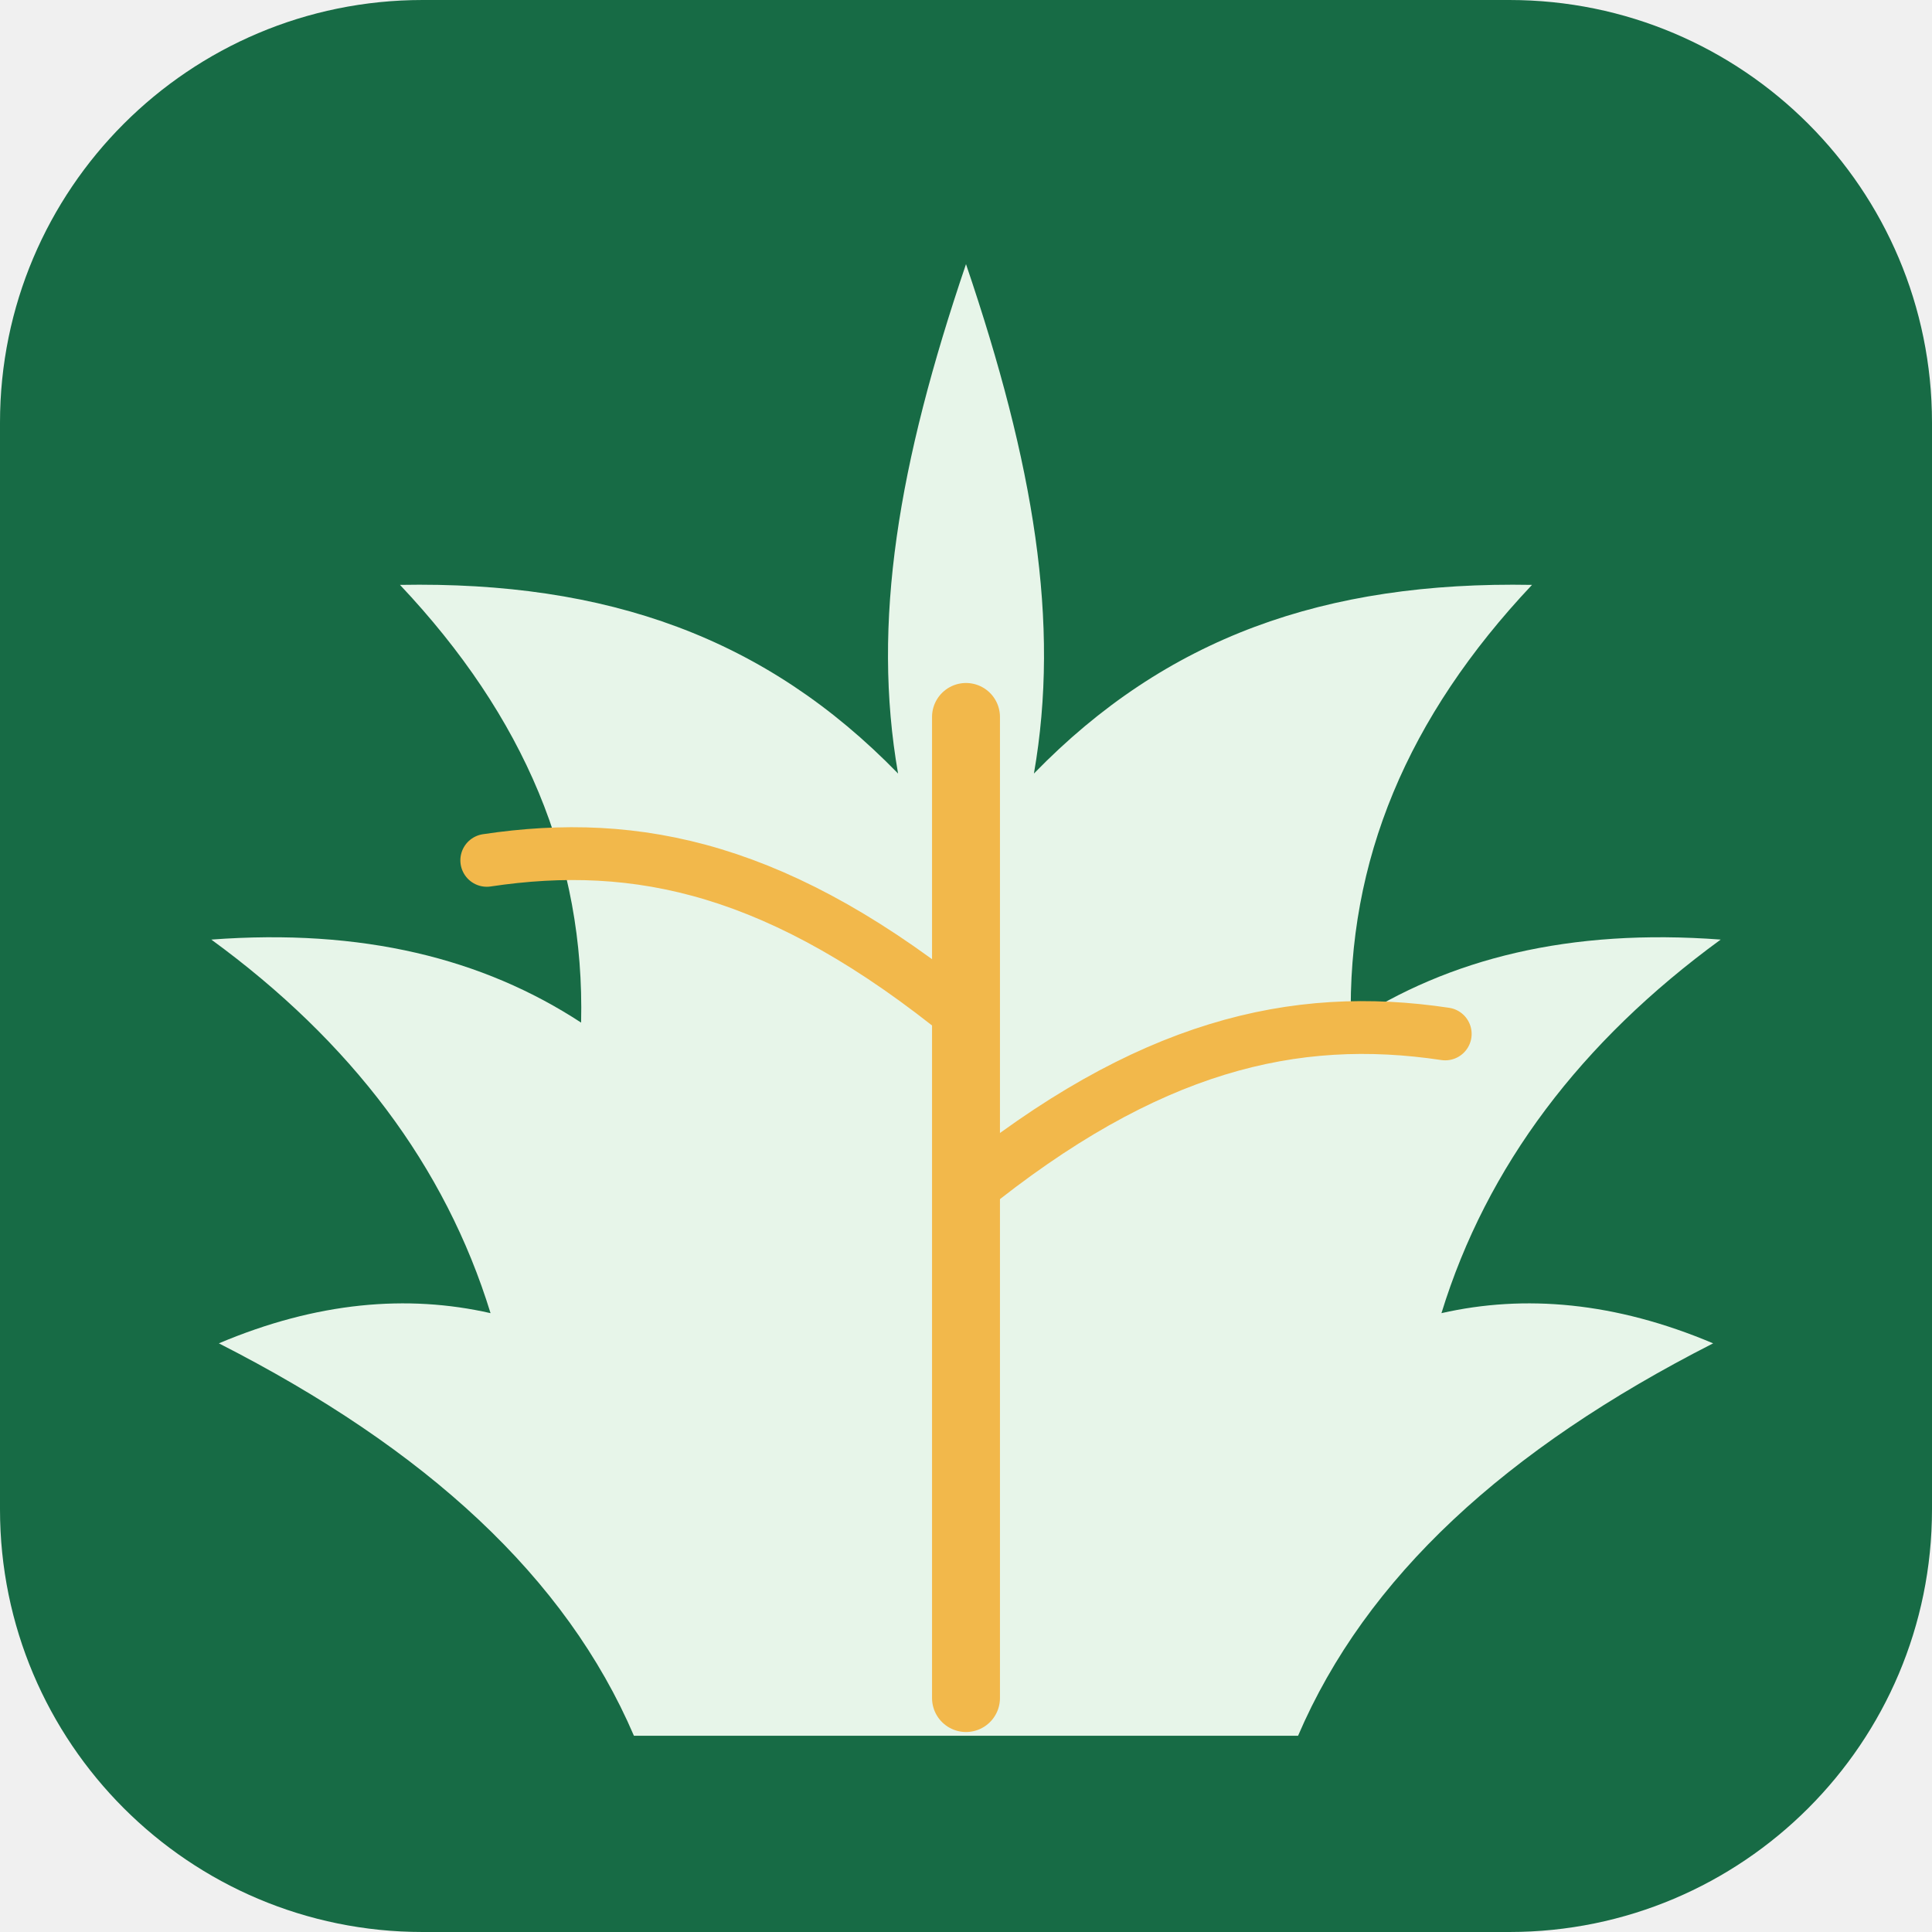
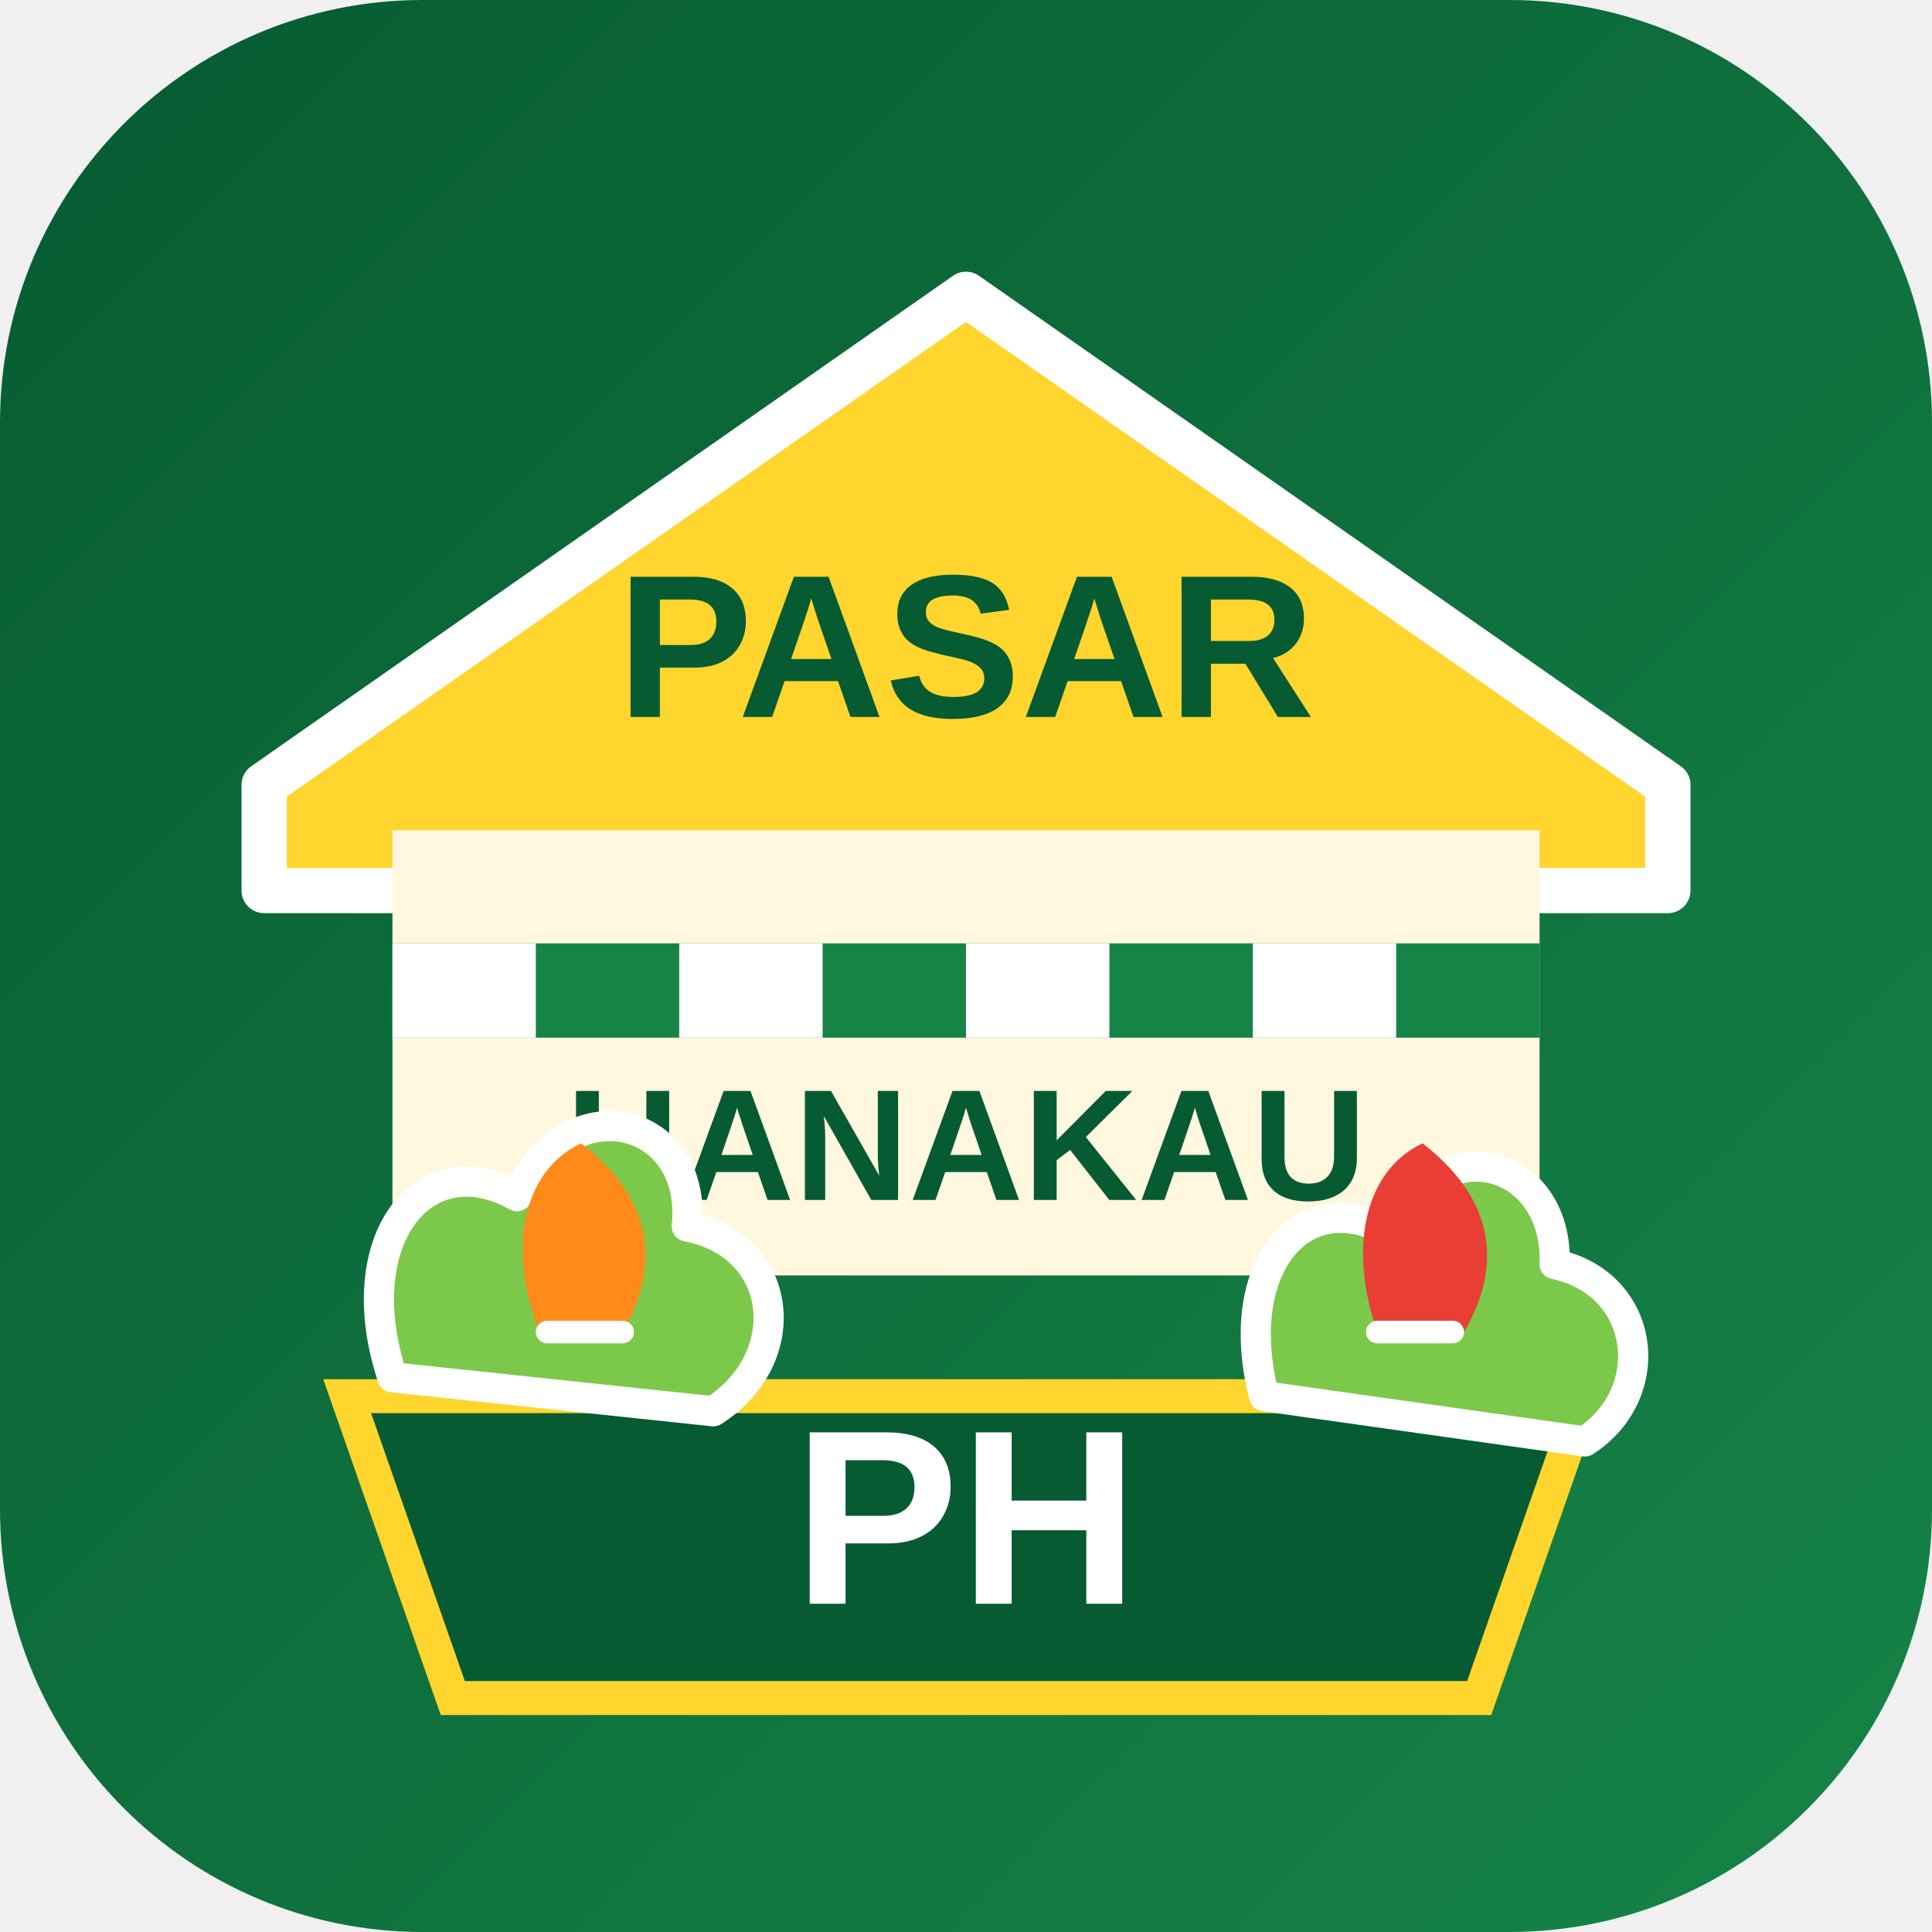
<svg xmlns="http://www.w3.org/2000/svg" viewBox="0 0 512 512">
-   <rect width="512" height="512" rx="112" fill="#176b45" />
-   <path d="M256 70c-18 53-25 95-18 135-35-36-77-51-132-50 33 35 49 73 48 116-26-17-58-25-98-22 37 27 62 60 74 99-22-5-46-3-72 8 55 28 92 62 110 104h176c18-42 55-76 110-104-26-11-50-13-72-8 12-39 37-72 74-99-40-3-72 5-98 22-1-43 15-81 48-116-55-1-97 14-132 50 7-40 0-82-18-135z" fill="#e7f5e9" />
-   <path d="M256 190v260" stroke="#f2b84b" stroke-width="18" stroke-linecap="round" />
-   <path d="M256 270c-49-40-87-48-127-42m127 88c48-39 87-48 127-42" fill="none" stroke="#f2b84b" stroke-width="14" stroke-linecap="round" />
+   <defs>
+     <linearGradient id="g" x2="1" y2="1">
+       <stop stop-color="#075b32" />
+       <stop offset="1" stop-color="#168447" />
+     </linearGradient>
+   </defs>
+   <rect width="512" height="512" rx="112" fill="url(#g)" />
+   <path d="M70 208 256 78l186 130v28H70z" fill="#ffd52e" stroke="#fff" stroke-width="12" stroke-linejoin="round" />
+   <path d="M104 220h304v118H104z" fill="#fff8df" />
+   <path d="M104 250h304v25H104z" fill="#168447" />
+   <path d="M104 250h38v25h-38m76-25h38v25h-38m76-25h38v25h-38m76-25h38v25h-38" fill="#fff" />
+   <text x="256" y="190" font-family="Arial,sans-serif" font-size="54" font-weight="900" text-anchor="middle" fill="#075b32">PASAR</text>
+   <text x="256" y="318" font-family="Arial,sans-serif" font-size="42" font-weight="900" text-anchor="middle" fill="#075b32">HANAKAU</text>
+   <path d="M92 370h328l-28 80H120z" fill="#075b32" stroke="#ffd52e" stroke-width="9" />
+   <text x="256" y="425" font-family="Arial,sans-serif" font-size="66" font-weight="900" text-anchor="middle" fill="#fff">PH</text>
+   <g stroke="#fff" stroke-width="8" stroke-linejoin="round">
+     <path d="M104 365c-12-36 8-62 33-48 14-30 48-21 45 8 26 5 29 35 7 49z" fill="#7cc84a" />
+     <path d="M335 370c-9-35 11-57 34-43 12-29 44-20 43 8 24 5 28 34 8 47z" fill="#7cc84a" />
+   </g>
+   <path d="M143 353c-9-23-4-43 11-50 18 14 22 31 11 50z" fill="#ff8a19" />
+   <path d="M365 353c-8-23-3-43 12-50 18 14 22 31 11 50z" fill="#e83e35" />
+   <path d="M145 353h20m200 0h20" stroke="#fff" stroke-width="6" stroke-linecap="round" />
</svg>
